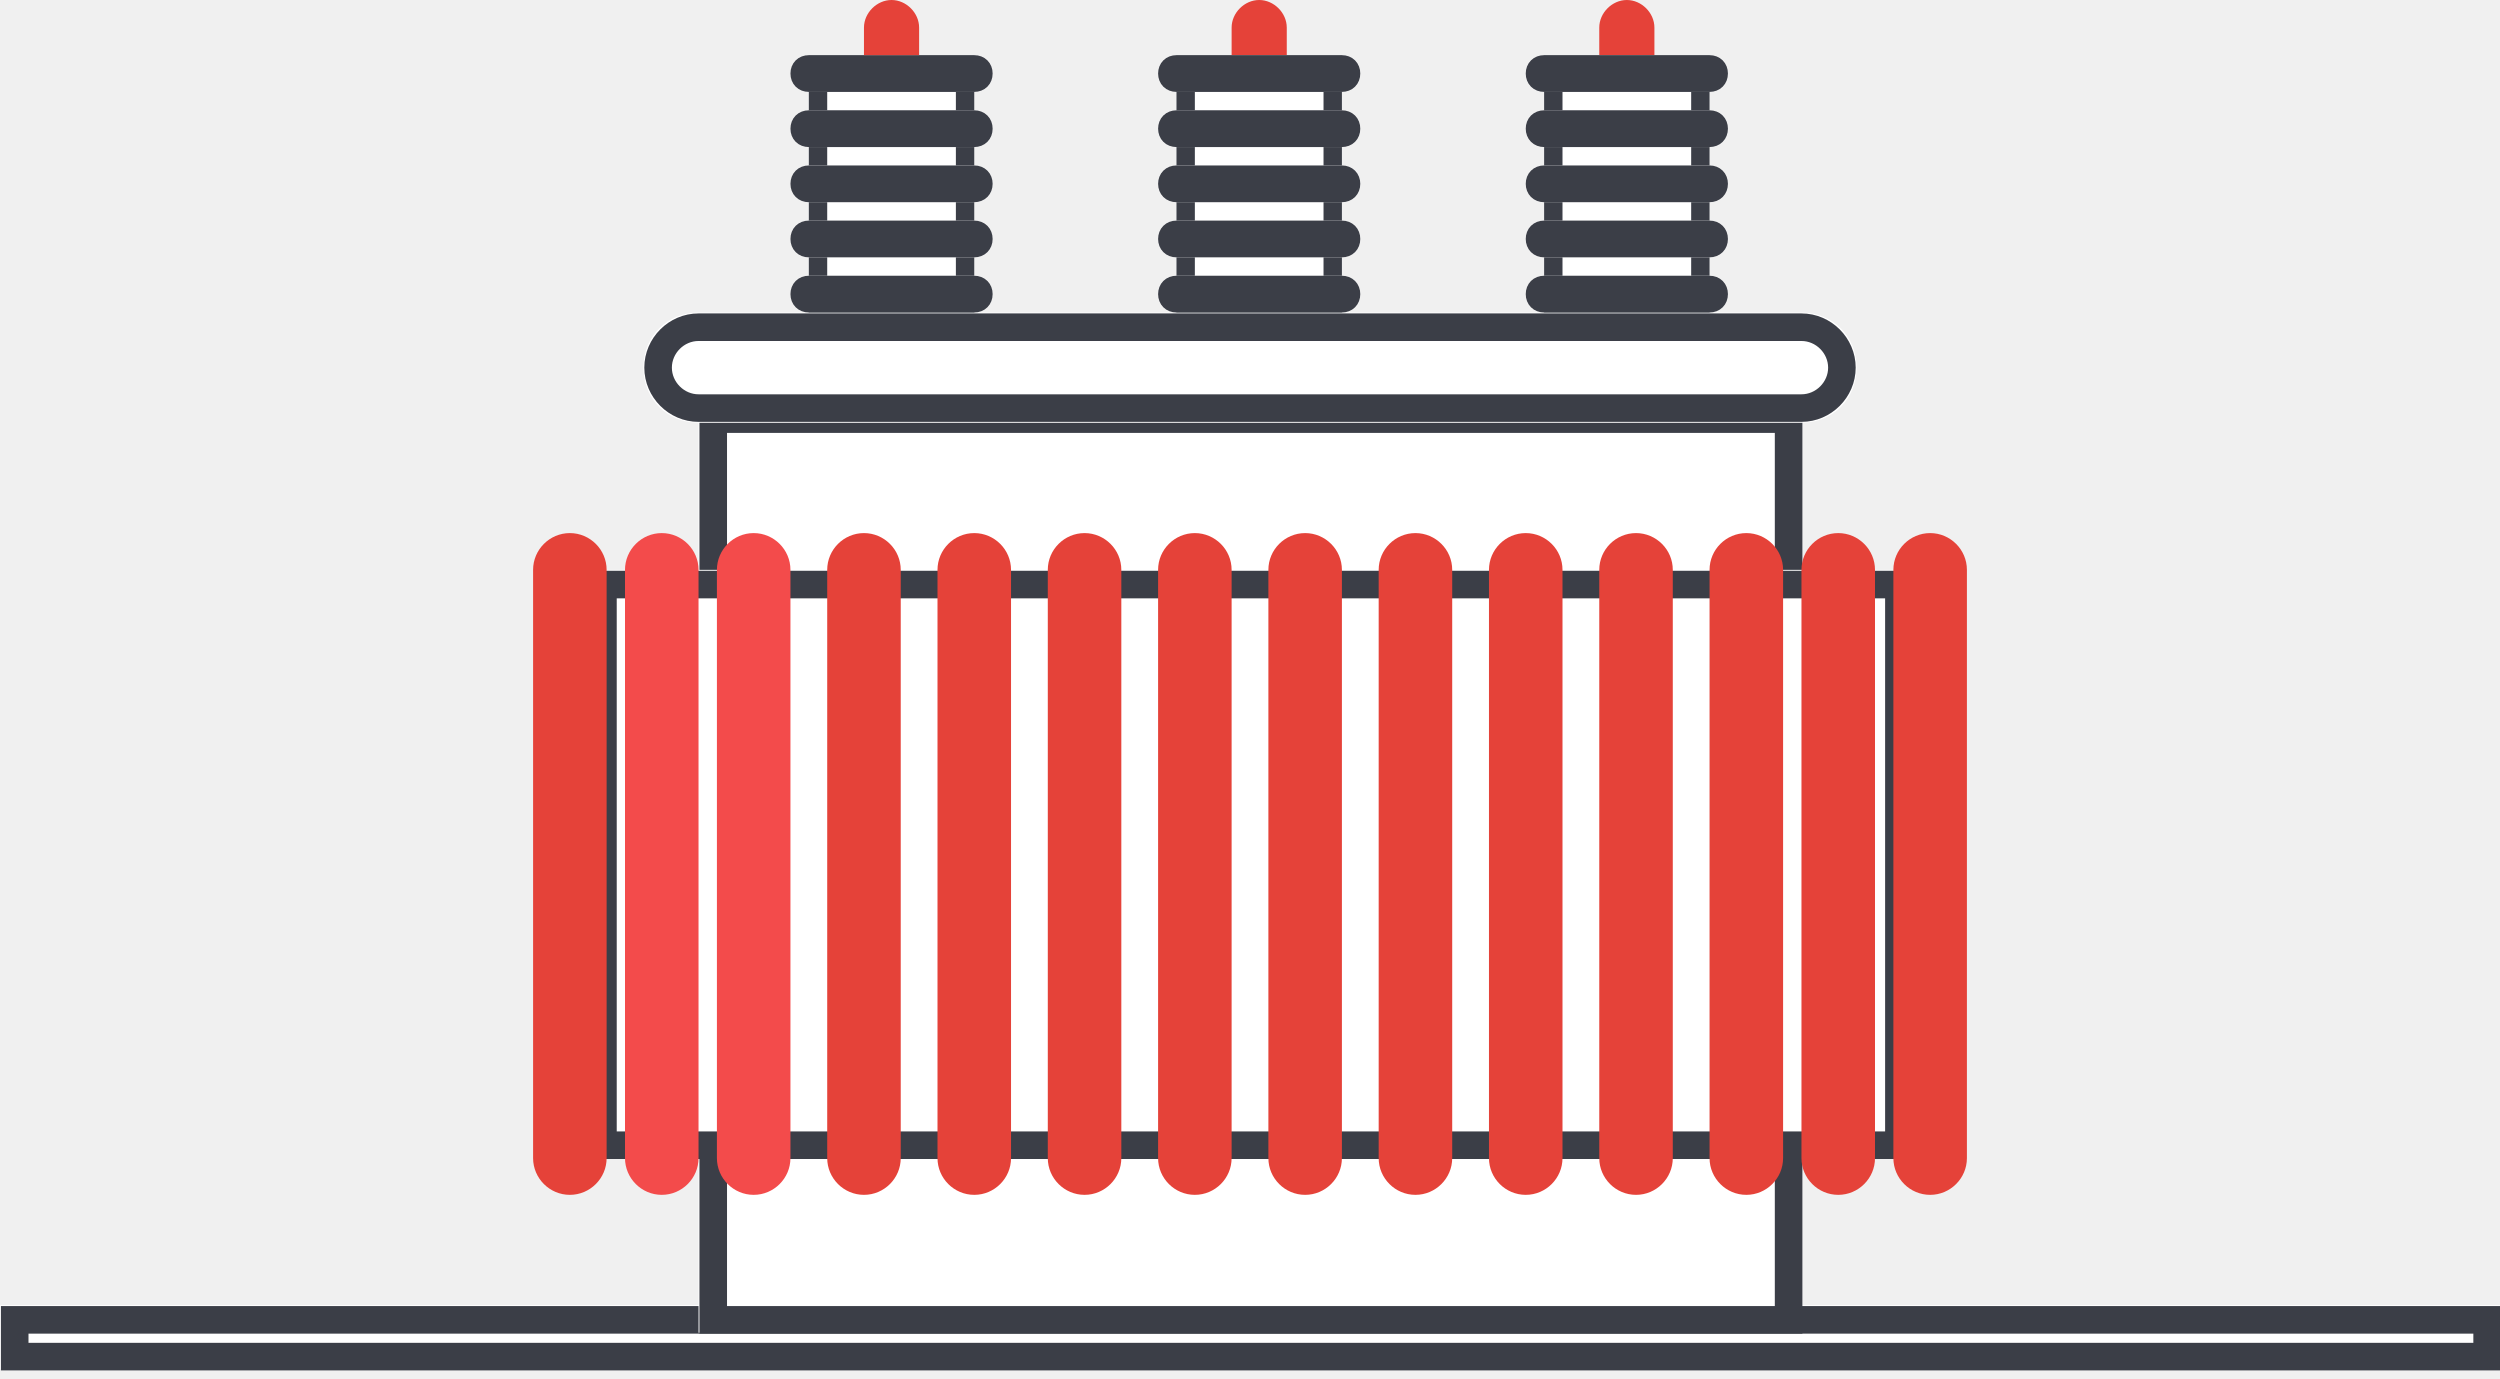
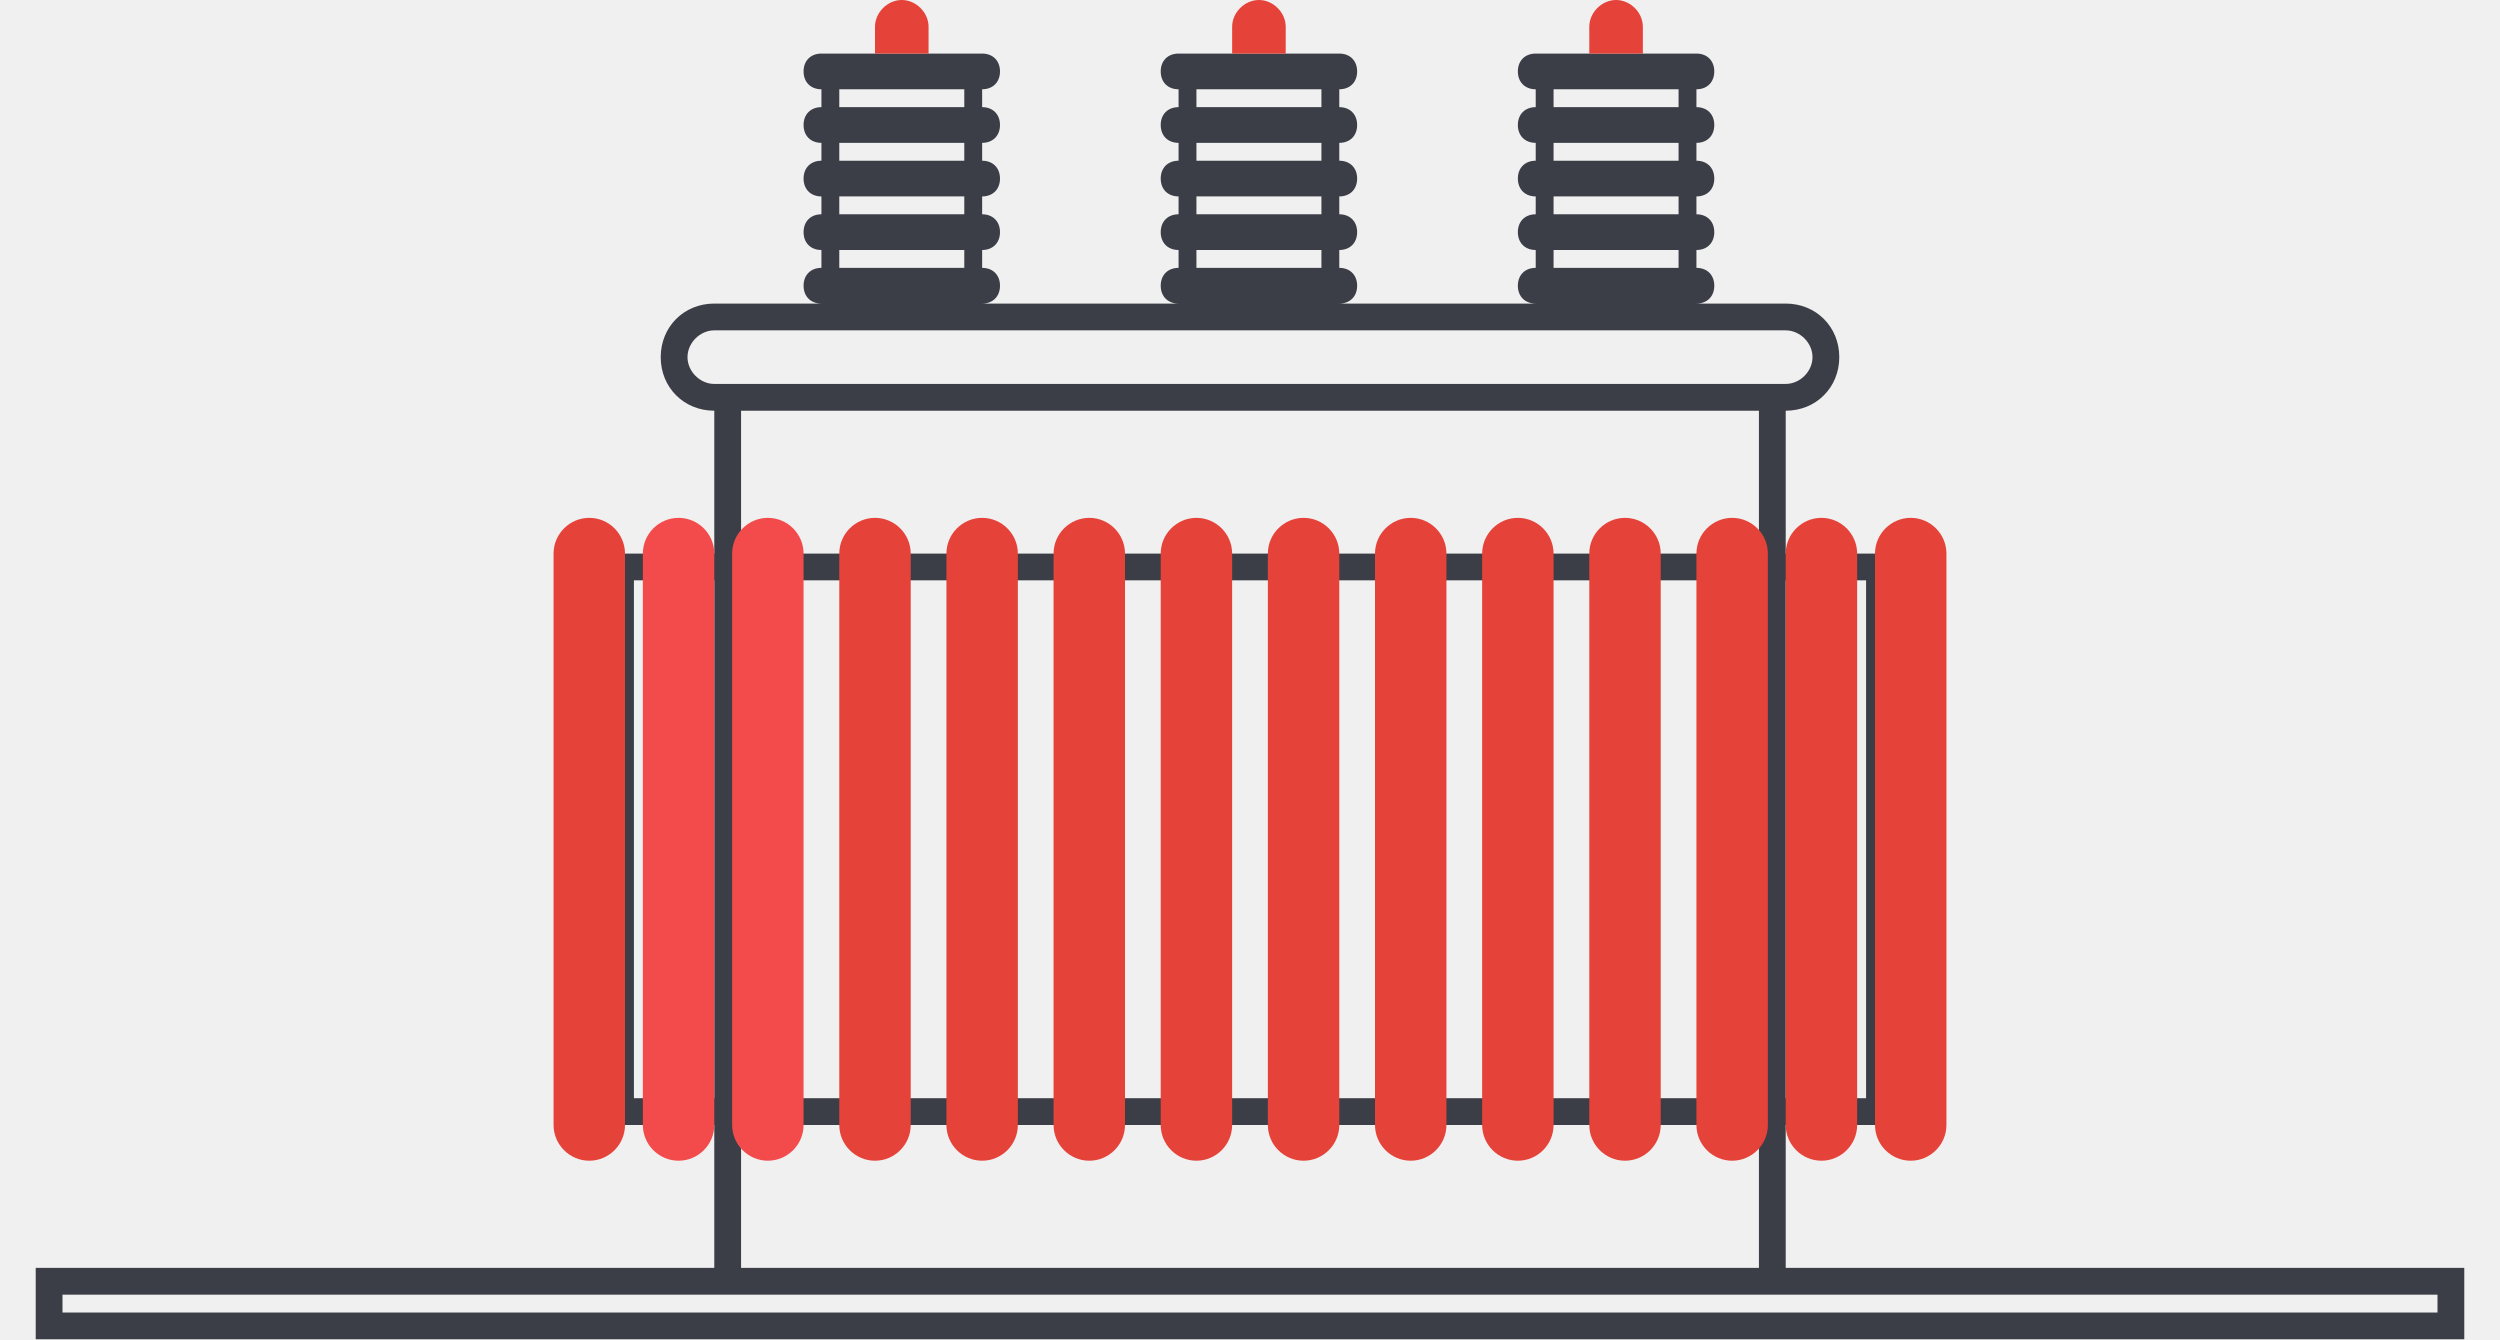
- <svg viewBox="0 0 136 75">
-   <path fill="#ffffff" d="M0 71h136v3.5H0z" />
-   <path fill="none" stroke="#3b3e47" stroke-width="1.5" d="M.8 71.8h134.5v2H.8z" />
-   <path fill="#ffffff" d="M38 22h60v50.5H38z" />
-   <path fill="none" stroke="#3b3e47" stroke-width="1.5" d="M38.8 22.8h58.5v49H38.8z" />
-   <path fill="#ffffff" d="M38 17h60c1.7 0 3 1.3 3 3s-1.3 3-3 3H38c-1.7 0-3-1.3-3-3s1.3-3 3-3z" />
-   <path fill="none" stroke="#3b3e47" stroke-width="1.5" d="M38 17.8h60c1.2 0 2.2 1 2.2 2.2 0 1.2-1 2.2-2.2 2.2H38c-1.2 0-2.2-1-2.2-2.2 0-1.2 1-2.2 2.2-2.2z" />
-   <path fill="#ffffff" d="M32 31h72v32H32z" />
-   <path fill="none" stroke="#3b3e47" stroke-width="1.5" d="M32.8 31.8h70.5v30.5H32.8z" />
-   <path fill="#f34b4b" d="M41 29c1.1 0 2 .9 2 2v32c0 1.1-.9 2-2 2s-2-.9-2-2V31c0-1.1.9-2 2-2z" />
-   <path fill="#f34b4b" d="M36 29c1.1 0 2 .9 2 2v32c0 1.1-.9 2-2 2s-2-.9-2-2V31c0-1.1.9-2 2-2z" />
-   <path fill="#e54239" d="M31 29c1.1 0 2 .9 2 2v32c0 1.1-.9 2-2 2s-2-.9-2-2V31c0-1.1.9-2 2-2z" />
-   <path fill="#e54239" d="M100 29c1.1 0 2 .9 2 2v32c0 1.1-.9 2-2 2s-2-.9-2-2V31c0-1.1.9-2 2-2z" />
-   <path fill="#e54239" d="M105 29c1.1 0 2 .9 2 2v32c0 1.1-.9 2-2 2s-2-.9-2-2V31c0-1.1.9-2 2-2z" />
-   <path fill="#e54239" d="M47 29c1.1 0 2 .9 2 2v32c0 1.1-.9 2-2 2s-2-.9-2-2V31c0-1.1.9-2 2-2z" />
-   <path fill="#e54239" d="M53 29c1.1 0 2 .9 2 2v32c0 1.1-.9 2-2 2s-2-.9-2-2V31c0-1.1.9-2 2-2z" />
-   <path fill="#e54239" d="M59 29c1.1 0 2 .9 2 2v32c0 1.1-.9 2-2 2s-2-.9-2-2V31c0-1.1.9-2 2-2z" />
-   <path fill="#e54239" d="M65 29c1.1 0 2 .9 2 2v32c0 1.1-.9 2-2 2s-2-.9-2-2V31c0-1.1.9-2 2-2z" />
-   <path fill="#e54239" d="M71 29c1.1 0 2 .9 2 2v32c0 1.1-.9 2-2 2s-2-.9-2-2V31c0-1.1.9-2 2-2z" />
-   <path fill="#e54239" d="M77 29c1.1 0 2 .9 2 2v32c0 1.1-.9 2-2 2s-2-.9-2-2V31c0-1.1.9-2 2-2z" />
-   <path fill="#e54239" d="M83 29c1.1 0 2 .9 2 2v32c0 1.1-.9 2-2 2s-2-.9-2-2V31c0-1.1.9-2 2-2z" />
-   <path fill="#e54239" d="M89 29c1.1 0 2 .9 2 2v32c0 1.1-.9 2-2 2s-2-.9-2-2V31c0-1.1.9-2 2-2z" />
-   <path fill="#e54239" d="M95 29c1.1 0 2 .9 2 2v32c0 1.1-.9 2-2 2s-2-.9-2-2V31c0-1.1.9-2 2-2z" />
-   <path fill="#ffffff" d="M44 3h9v14h-9z" />
-   <path fill="none" stroke="#3b3e47" d="M44.5 3.5h8v13h-8z" />
-   <path fill="#ffffff" d="M44 12h9c.6 0 1 .4 1 1s-.4 1-1 1h-9c-.6 0-1-.4-1-1s.4-1 1-1z" />
-   <path fill="none" stroke="#3b3e47" d="M44 12.5h9c.3 0 .5.2.5.5s-.2.5-.5.5h-9c-.3 0-.5-.2-.5-.5s.2-.5.5-.5z" />
-   <path fill="#ffffff" d="M44 15h9c.6 0 1 .4 1 1s-.4 1-1 1h-9c-.6 0-1-.4-1-1s.4-1 1-1z" />
-   <path fill="none" stroke="#3b3e47" d="M44 15.5h9c.3 0 .5.2.5.5s-.2.5-.5.5h-9c-.3 0-.5-.2-.5-.5s.2-.5.5-.5z" />
-   <path fill="#ffffff" d="M44 9h9c.6 0 1 .4 1 1s-.4 1-1 1h-9c-.6 0-1-.4-1-1s.4-1 1-1z" />
-   <path fill="none" stroke="#3b3e47" d="M44 9.5h9c.3 0 .5.2.5.5s-.2.5-.5.5h-9c-.3 0-.5-.2-.5-.5s.2-.5.5-.5z" />
-   <path fill="#ffffff" d="M44 6h9c.6 0 1 .4 1 1s-.4 1-1 1h-9c-.6 0-1-.4-1-1s.4-1 1-1z" />
-   <path fill="none" stroke="#3b3e47" d="M44 6.5h9c.3 0 .5.2.5.5s-.2.5-.5.5h-9c-.3 0-.5-.2-.5-.5s.2-.5.5-.5z" />
-   <path fill="#ffffff" d="M44 3h9c.6 0 1 .4 1 1s-.4 1-1 1h-9c-.6 0-1-.4-1-1s.4-1 1-1z" />
-   <path fill="none" stroke="#3b3e47" d="M44 3.5h9c.3 0 .5.2.5.5s-.2.5-.5.5h-9c-.3 0-.5-.2-.5-.5s.2-.5.5-.5z" />
-   <path fill="#e54239" d="M48.5 0c.8 0 1.5.7 1.5 1.5V3h-3V1.5c0-.8.7-1.5 1.5-1.5z" />
-   <path fill="#e54239" d="M68.5 0c.8 0 1.5.7 1.5 1.5V3h-3V1.5c0-.8.7-1.5 1.5-1.5z" />
-   <path fill="#e54239" d="M88.5 0c.8 0 1.5.7 1.5 1.5V3h-3V1.5c0-.8.7-1.5 1.5-1.5z" />
-   <path fill="#ffffff" d="M64 3h9v14h-9z" />
-   <path fill="none" stroke="#3b3e47" d="M64.5 3.5h8v13h-8z" />
-   <path fill="#ffffff" d="M64 12h9c.6 0 1 .4 1 1s-.4 1-1 1h-9c-.6 0-1-.4-1-1s.4-1 1-1z" />
-   <path fill="none" stroke="#3b3e47" d="M64 12.5h9c.3 0 .5.2.5.5s-.2.5-.5.5h-9c-.3 0-.5-.2-.5-.5s.2-.5.5-.5z" />
-   <path fill="#ffffff" d="M64 15h9c.6 0 1 .4 1 1s-.4 1-1 1h-9c-.6 0-1-.4-1-1s.4-1 1-1z" />
-   <path fill="none" stroke="#3b3e47" d="M64 15.5h9c.3 0 .5.2.5.5s-.2.5-.5.5h-9c-.3 0-.5-.2-.5-.5s.2-.5.5-.5z" />
-   <path fill="#ffffff" d="M64 9h9c.6 0 1 .4 1 1s-.4 1-1 1h-9c-.6 0-1-.4-1-1s.4-1 1-1z" />
-   <path fill="none" stroke="#3b3e47" d="M64 9.5h9c.3 0 .5.2.5.5s-.2.5-.5.5h-9c-.3 0-.5-.2-.5-.5s.2-.5.5-.5z" />
-   <path fill="#ffffff" d="M64 6h9c.6 0 1 .4 1 1s-.4 1-1 1h-9c-.6 0-1-.4-1-1s.4-1 1-1z" />
-   <path fill="none" stroke="#3b3e47" d="M64 6.5h9c.3 0 .5.2.5.5s-.2.5-.5.5h-9c-.3 0-.5-.2-.5-.5s.2-.5.5-.5z" />
-   <path fill="#ffffff" d="M64 3h9c.6 0 1 .4 1 1s-.4 1-1 1h-9c-.6 0-1-.4-1-1s.4-1 1-1z" />
-   <path fill="none" stroke="#3b3e47" d="M64 3.5h9c.3 0 .5.2.5.5s-.2.5-.5.5h-9c-.3 0-.5-.2-.5-.5s.2-.5.5-.5z" />
-   <path fill="#ffffff" d="M84 3h9v14h-9z" />
-   <path fill="none" stroke="#3b3e47" d="M84.5 3.5h8v13h-8z" />
-   <path fill="#ffffff" d="M84 12h9c.6 0 1 .4 1 1s-.4 1-1 1h-9c-.6 0-1-.4-1-1s.4-1 1-1z" />
-   <path fill="none" stroke="#3b3e47" d="M84 12.5h9c.3 0 .5.2.5.5s-.2.5-.5.5h-9c-.3 0-.5-.2-.5-.5s.2-.5.5-.5z" />
-   <path fill="#ffffff" d="M84 15h9c.6 0 1 .4 1 1s-.4 1-1 1h-9c-.6 0-1-.4-1-1s.4-1 1-1z" />
-   <path fill="none" stroke="#3b3e47" d="M84 15.5h9c.3 0 .5.2.5.5s-.2.5-.5.5h-9c-.3 0-.5-.2-.5-.5s.2-.5.5-.5z" />
-   <path fill="#ffffff" d="M84 9h9c.6 0 1 .4 1 1s-.4 1-1 1h-9c-.6 0-1-.4-1-1s.4-1 1-1z" />
-   <path fill="none" stroke="#3b3e47" d="M84 9.5h9c.3 0 .5.2.5.5s-.2.5-.5.5h-9c-.3 0-.5-.2-.5-.5s.2-.5.5-.5z" />
-   <path fill="#ffffff" d="M84 6h9c.6 0 1 .4 1 1s-.4 1-1 1h-9c-.6 0-1-.4-1-1s.4-1 1-1z" />
-   <path fill="none" stroke="#3b3e47" d="M84 6.5h9c.3 0 .5.2.5.5s-.2.5-.5.5h-9c-.3 0-.5-.2-.5-.5s.2-.5.5-.5z" />
-   <path fill="#ffffff" d="M84 3h9c.6 0 1 .4 1 1s-.4 1-1 1h-9c-.6 0-1-.4-1-1s.4-1 1-1z" />
-   <path fill="none" stroke="#3b3e47" d="M84 3.5h9c.3 0 .5.2.5.5s-.2.5-.5.5h-9c-.3 0-.5-.2-.5-.5s.2-.5.5-.5z" />
+ <svg viewBox="0 0 140 75">
+   <path d="M3.5 72.5v1h133v-1H3.5zM94 5h-7v1h7V5zm1 0v1c.6 0 1 .4 1 1s-.4 1-1 1v1c.6 0 1 .4 1 1s-.4 1-1 1v1c.6 0 1 .4 1 1s-.4 1-1 1v1c.6 0 1 .4 1 1s-.4 1-1 1h5c1.7 0 3 1.3 3 3s-1.3 3-3 3v8h6v32h-6v8h38v4H2v-4h38v-8h-6V31h6v-8c-1.7 0-3-1.3-3-3s1.3-3 3-3h6c-.6 0-1-.4-1-1s.4-1 1-1v-1c-.6 0-1-.4-1-1s.4-1 1-1v-1c-.6 0-1-.4-1-1s.4-1 1-1V8c-.6 0-1-.4-1-1s.4-1 1-1V5c-.6 0-1-.4-1-1s.4-1 1-1h9c.6 0 1 .4 1 1s-.4 1-1 1v1c.6 0 1 .4 1 1s-.4 1-1 1v1c.6 0 1 .4 1 1s-.4 1-1 1v1c.6 0 1 .4 1 1s-.4 1-1 1v1c.6 0 1 .4 1 1s-.4 1-1 1h11c-.6 0-1-.4-1-1s.4-1 1-1v-1c-.6 0-1-.4-1-1s.4-1 1-1v-1c-.6 0-1-.4-1-1s.4-1 1-1V8c-.6 0-1-.4-1-1s.4-1 1-1V5c-.6 0-1-.4-1-1s.4-1 1-1h9c.6 0 1 .4 1 1s-.4 1-1 1v1c.6 0 1 .4 1 1s-.4 1-1 1v1c.6 0 1 .4 1 1s-.4 1-1 1v1c.6 0 1 .4 1 1s-.4 1-1 1v1c.6 0 1 .4 1 1s-.4 1-1 1h11c-.6 0-1-.4-1-1s.4-1 1-1v-1c-.6 0-1-.4-1-1s.4-1 1-1v-1c-.6 0-1-.4-1-1s.4-1 1-1V8c-.6 0-1-.4-1-1s.4-1 1-1V5c-.6 0-1-.4-1-1s.4-1 1-1h9c.6 0 1 .4 1 1s-.4 1-1 1zm-1 3h-7v1h7V8zm0 3h-7v1h7v-1zm0 4v-1h-7v1h7zM74 5h-7v1h7V5zm0 3h-7v1h7V8zm0 3h-7v1h7v-1zm0 4v-1h-7v1h7zM54 5h-7v1h7V5zm0 3h-7v1h7V8zm0 3h-7v1h7v-1zm0 4v-1h-7v1h7zM40 61.5v-29h-4.5v29H40zm60 0h4.5v-29H100v29zM41.5 31h57v-8h-57v8zm0 1.5V71h57v-8H42v-1.5h56.5v-29h-57zm-1.5-14c-.8 0-1.5.7-1.5 1.5s.7 1.5 1.5 1.5h60c.8 0 1.5-.7 1.5-1.5s-.7-1.5-1.5-1.5H40z" fill="#3b3e47" />
+   <path fill="#f34b4b" d="M43 29c1.1 0 2 .9 2 2v32c0 1.1-.9 2-2 2s-2-.9-2-2V31c0-1.1.9-2 2-2z" />
+   <path fill="#f34b4b" d="M38 29c1.1 0 2 .9 2 2v32c0 1.1-.9 2-2 2s-2-.9-2-2V31c0-1.1.9-2 2-2z" />
+   <path fill="#e54239" d="M33 29c1.1 0 2 .9 2 2v32c0 1.1-.9 2-2 2s-2-.9-2-2V31c0-1.1.9-2 2-2z" />
+   <path fill="#e54239" d="M102 29c1.1 0 2 .9 2 2v32c0 1.1-.9 2-2 2s-2-.9-2-2V31c0-1.1.9-2 2-2z" />
+   <path fill="#e54239" d="M107 29c1.1 0 2 .9 2 2v32c0 1.1-.9 2-2 2s-2-.9-2-2V31c0-1.1.9-2 2-2z" />
+   <path fill="#e54239" d="M49 29c1.1 0 2 .9 2 2v32c0 1.1-.9 2-2 2s-2-.9-2-2V31c0-1.1.9-2 2-2z" />
+   <path fill="#e54239" d="M55 29c1.1 0 2 .9 2 2v32c0 1.1-.9 2-2 2s-2-.9-2-2V31c0-1.1.9-2 2-2z" />
+   <path fill="#e54239" d="M61 29c1.1 0 2 .9 2 2v32c0 1.1-.9 2-2 2s-2-.9-2-2V31c0-1.1.9-2 2-2z" />
+   <path fill="#e54239" d="M67 29c1.1 0 2 .9 2 2v32c0 1.1-.9 2-2 2s-2-.9-2-2V31c0-1.1.9-2 2-2z" />
+   <path fill="#e54239" d="M73 29c1.1 0 2 .9 2 2v32c0 1.1-.9 2-2 2s-2-.9-2-2V31c0-1.1.9-2 2-2z" />
+   <path fill="#e54239" d="M79 29c1.1 0 2 .9 2 2v32c0 1.1-.9 2-2 2s-2-.9-2-2V31c0-1.1.9-2 2-2z" />
+   <path fill="#e54239" d="M85 29c1.1 0 2 .9 2 2v32c0 1.1-.9 2-2 2s-2-.9-2-2V31c0-1.1.9-2 2-2z" />
+   <path fill="#e54239" d="M91 29c1.1 0 2 .9 2 2v32c0 1.1-.9 2-2 2s-2-.9-2-2V31c0-1.1.9-2 2-2z" />
+   <path fill="#e54239" d="M97 29c1.1 0 2 .9 2 2v32c0 1.1-.9 2-2 2s-2-.9-2-2V31c0-1.1.9-2 2-2z" />
+   <path fill="#e54239" d="M50.5 0c.8 0 1.5.7 1.5 1.5V3h-3V1.5c0-.8.7-1.5 1.5-1.5z" />
+   <path fill="#e54239" d="M70.5 0c.8 0 1.5.7 1.5 1.5V3h-3V1.5c0-.8.7-1.5 1.5-1.5z" />
+   <path fill="#e54239" d="M90.5 0c.8 0 1.5.7 1.5 1.5V3h-3V1.5c0-.8.7-1.5 1.5-1.5z" />
</svg>
